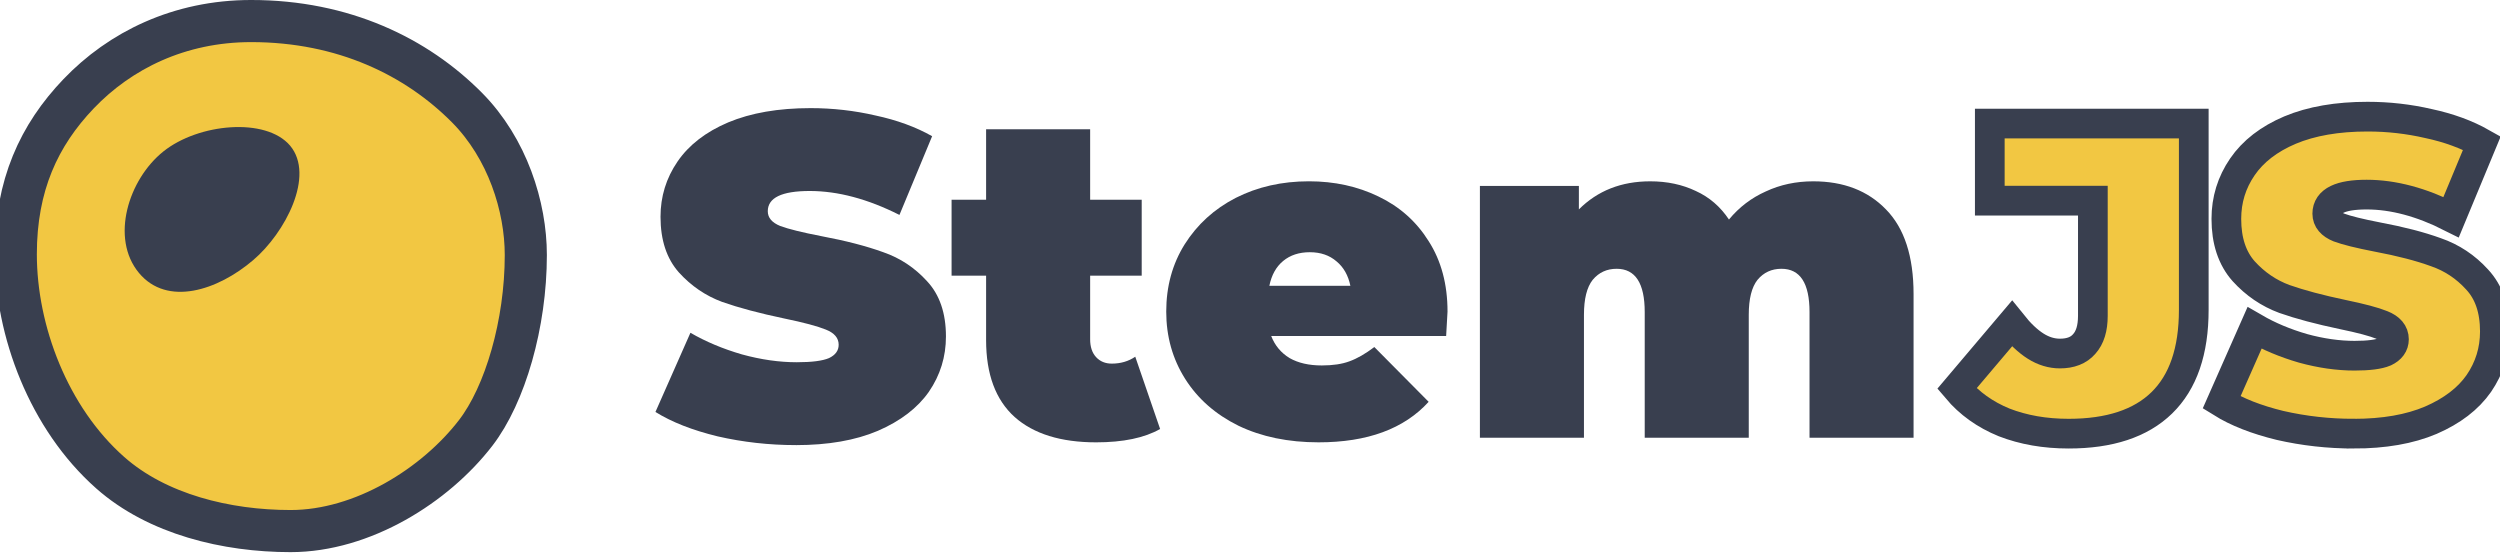
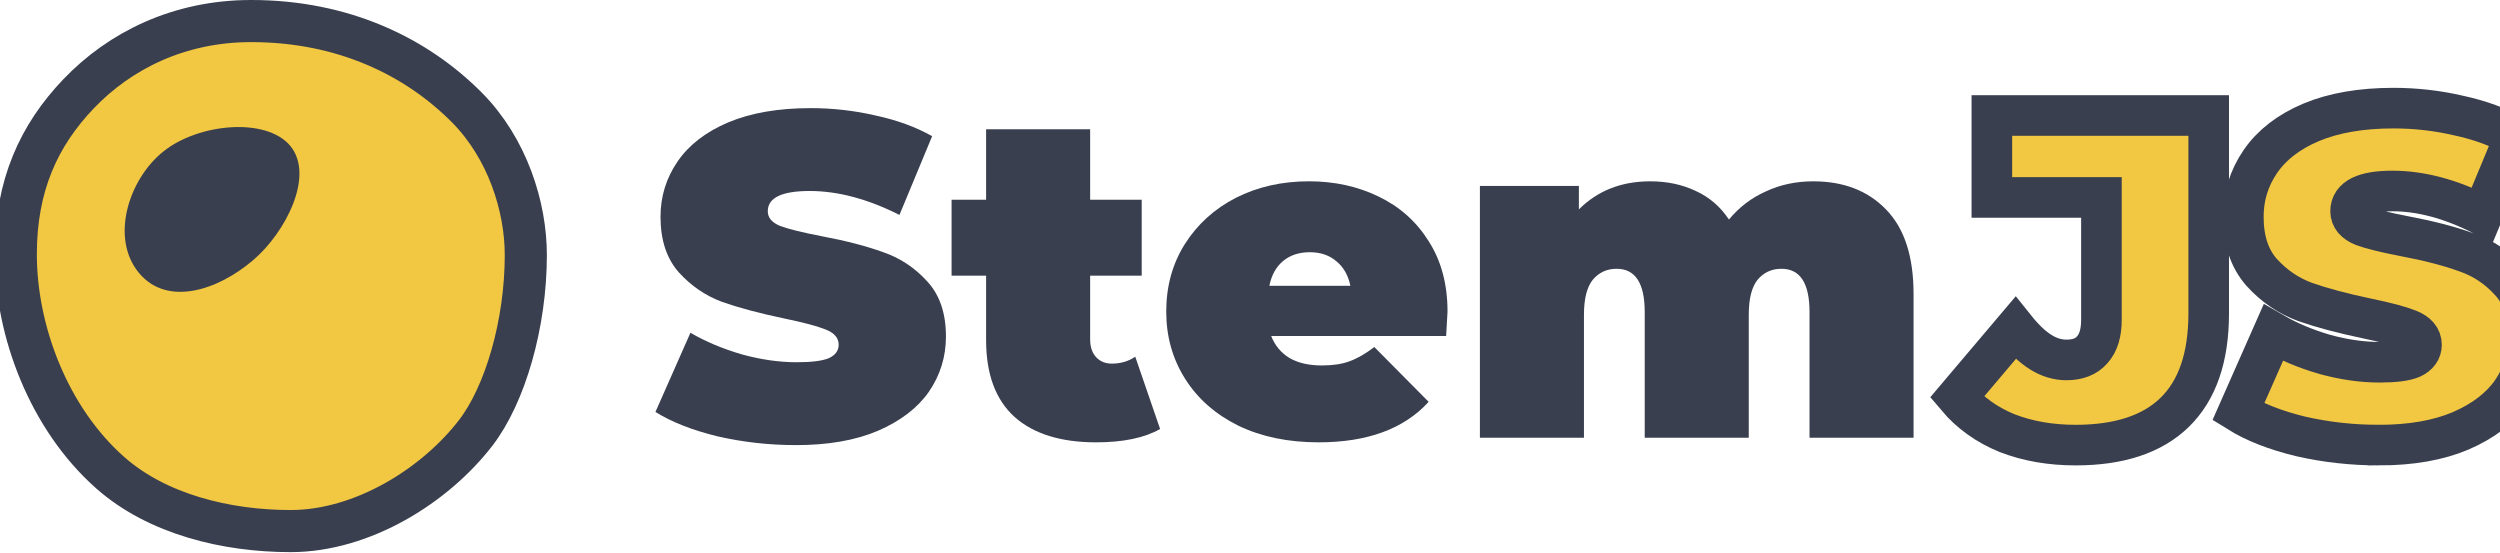
- <svg xmlns="http://www.w3.org/2000/svg" width="332.436mm" height="73.42mm" viewBox="0 0 332.436 73.42" version="1.1" id="svg845">
-   <defs id="defs839" />
+ <svg xmlns="http://www.w3.org/2000/svg" xmlns:ns1="http://www.openswatchbook.org/uri/2009/osb" width="332.436mm" height="73.42mm" viewBox="0 0 332.436 73.42" version="1.1" id="svg845">
+   <defs id="defs839">
+     <linearGradient id="linearGradient6216" ns1:paint="solid">
+       <stop style="stop-color:#393f4f;stop-opacity:1;" offset="0" id="stop6214" />
+     </linearGradient>
+     <linearGradient id="linearGradient6068" ns1:paint="solid">
+       <stop style="stop-color:#f2c742;stop-opacity:1;" offset="0" id="stop6066" />
+     </linearGradient>
+     <linearGradient id="linearGradient6026" ns1:paint="solid">
+       <stop style="stop-color:#393f4f;stop-opacity:1;" offset="0" id="stop6024" />
+     </linearGradient>
+     <linearGradient id="linearGradient4562" ns1:paint="solid">
+       <stop style="stop-color:#393f4f;stop-opacity:1;" offset="0" id="stop4560" />
+     </linearGradient>
+   </defs>
  <g id="layer1" transform="translate(-109.3165,-70.50317)">
    <path id="path907" style="fill:#f2c742;fill-opacity:1;stroke:#393f4f;stroke-width:5.6;stroke-miterlimit:4;stroke-dasharray:none;stroke-opacity:1" d="m 179.236,104.413 c 0,9.135 -2.737,18.56 -6.672,23.665 -5.373,6.972 -15.017,13.045 -24.609,13.045 -8.523,0 -17.723,-2.231 -23.98,-7.761 -8.181,-7.231 -12.559,-18.845 -12.559,-29.049 0,-9.168 3.079,-15.825 8.354,-21.342 5.501,-5.753 13.383,-9.668 22.943,-9.668 12.312,10e-7 22.009,4.773 28.68,11.486 5.408,5.442 7.843,13.208 7.843,19.624 z" />
    <path style="fill:#393f4f;fill-opacity:1;stroke-width:2.812" id="path1531" d="m 127.792,106.793 c -3.829,-4.607 -1.409,-12.425 3.248,-16.15 4.679,-3.743 13.629,-4.571 16.85,-0.776 3.344,3.986 -0.651,11.617 -4.92,15.236 -4.703,4.02 -11.422,6.21 -15.179,1.69 z" class="st42" />
    <g aria-label="StemJS" style="font-size:61.216px;line-height:30.95;font-family:Inter;-inkscape-font-specification:Inter;letter-spacing:0px;word-spacing:0px;fill:#393f4f;fill-opacity:1;stroke-width:0.241" id="text816">
      <path d="m 215.145,129.69 q -5.326,0 -10.407,-1.163 -5.02,-1.224 -8.264,-3.244 l 4.652,-10.529 q 3.061,1.775 6.856,2.877 3.795,1.041 7.285,1.041 3,0 4.285,-0.551 1.286,-0.612 1.286,-1.775 0,-1.347 -1.714,-2.02 -1.653,-0.673 -5.509,-1.469 -4.958,-1.041 -8.264,-2.204 -3.306,-1.224 -5.754,-3.918 -2.449,-2.755 -2.449,-7.407 0,-4.04 2.265,-7.346 2.265,-3.306 6.734,-5.203 4.53,-1.898 10.958,-1.898 4.408,0 8.631,0.979 4.285,0.918 7.53,2.755 l -4.346,10.468 q -6.305,-3.183 -11.937,-3.183 -5.571,0 -5.571,2.694 0,1.286 1.653,1.959 1.653,0.612 5.448,1.347 4.897,0.918 8.264,2.143 3.367,1.163 5.816,3.857 2.51,2.693 2.51,7.346 0,4.04 -2.265,7.346 -2.265,3.244 -6.795,5.203 -4.469,1.898 -10.896,1.898 z" style="font-style:normal;font-variant:normal;font-weight:900;font-stretch:normal;font-size:61.216px;line-height:33.95;font-family:Montserrat;-inkscape-font-specification:'Montserrat Heavy';fill:#393f4f;fill-opacity:1;stroke-width:0.241" id="path4521" />
      <path d="m 263.582,127.548 q -3.122,1.775 -8.509,1.775 -7.04,0 -10.835,-3.367 -3.795,-3.428 -3.795,-10.223 v -8.57 h -4.591 V 97.062 h 4.591 v -9.366 h 13.835 v 9.366 h 6.856 v 10.101 h -6.856 v 8.448 q 0,1.53 0.796,2.387 0.796,0.857 2.081,0.857 1.775,0 3.122,-0.918 z" style="font-style:normal;font-variant:normal;font-weight:900;font-stretch:normal;font-size:61.216px;line-height:33.95;font-family:Montserrat;-inkscape-font-specification:'Montserrat Heavy';fill:#393f4f;fill-opacity:1;stroke-width:0.241" id="path4523" />
      <path d="m 301.8,111.938 q 0,0.306 -0.184,3.244 h -23.262 q 0.735,1.898 2.449,2.938 1.714,0.979 4.285,0.979 2.204,0 3.673,-0.551 1.53,-0.551 3.306,-1.898 l 7.223,7.285 q -4.897,5.387 -14.631,5.387 -6.06,0 -10.652,-2.204 -4.591,-2.265 -7.101,-6.244 -2.51,-3.979 -2.51,-8.938 0,-5.02 2.449,-8.938 2.51,-3.979 6.795,-6.183 4.346,-2.204 9.733,-2.204 5.081,0 9.244,2.02 4.224,2.02 6.673,5.938 2.51,3.918 2.51,9.366 z m -18.304,-7.897 q -2.143,0 -3.551,1.163 -1.408,1.163 -1.836,3.306 h 10.774 q -0.429,-2.081 -1.836,-3.244 -1.408,-1.224 -3.551,-1.224 z" style="font-style:normal;font-variant:normal;font-weight:900;font-stretch:normal;font-size:61.216px;line-height:33.95;font-family:Montserrat;-inkscape-font-specification:'Montserrat Heavy';fill:#393f4f;fill-opacity:1;stroke-width:0.241" id="path4525" />
      <path d="m 350.427,94.614 q 6.06,0 9.672,3.734 3.673,3.734 3.673,11.264 v 19.099 H 349.937 v -16.712 q 0,-5.754 -3.734,-5.754 -1.959,0 -3.183,1.469 -1.163,1.469 -1.163,4.652 v 16.345 h -13.835 v -16.712 q 0,-5.754 -3.734,-5.754 -1.959,0 -3.183,1.469 -1.163,1.469 -1.163,4.652 v 16.345 H 306.106 V 95.226 h 13.161 v 3.122 q 3.734,-3.734 9.488,-3.734 3.367,0 6.06,1.286 2.694,1.224 4.408,3.795 2.02,-2.449 4.897,-3.734 2.877,-1.347 6.305,-1.347 z" style="font-style:normal;font-variant:normal;font-weight:900;font-stretch:normal;font-size:61.216px;line-height:33.95;font-family:Montserrat;-inkscape-font-specification:'Montserrat Heavy';fill:#393f4f;fill-opacity:1;stroke-width:0.241" id="path4527" />
    </g>
-     <g transform="matrix(0.9407294,0,0,0.9407294,25.99315,6.164904)" aria-label="StemJS" style="font-size:61.216px;line-height:30.95;font-family:Inter;-inkscape-font-specification:Inter;letter-spacing:0px;word-spacing:0px;fill:#f2c742;fill-opacity:1;stroke:#393f4f;stroke-width:4.198;stroke-miterlimit:4;stroke-dasharray:none;stroke-opacity:1" id="text816-2">
-       <path d="m 380.977,129.69 q -5.02,0 -9.121,-1.592 -4.04,-1.653 -6.673,-4.775 l 7.774,-9.182 q 1.714,2.143 3.367,3.183 1.653,1.041 3.428,1.041 2.265,0 3.428,-1.347 1.224,-1.347 1.224,-3.979 V 96.756 h -14.569 V 85.86 h 28.833 v 26.323 q 0,8.754 -4.53,13.161 -4.469,4.346 -13.161,4.346 z" style="font-style:normal;font-variant:normal;font-weight:900;font-stretch:normal;font-size:61.216px;line-height:33.95;font-family:Montserrat;-inkscape-font-specification:'Montserrat Heavy';fill:#f2c742;fill-opacity:1;stroke:#393f4f;stroke-width:4.198;stroke-miterlimit:4;stroke-dasharray:none;stroke-opacity:1" id="path4529-0" />
-       <path d="m 421.271,129.69 q -5.326,0 -10.407,-1.163 -5.02,-1.224 -8.264,-3.244 l 4.652,-10.529 q 3.061,1.775 6.856,2.877 3.795,1.041 7.285,1.041 3,0 4.285,-0.551 1.286,-0.612 1.286,-1.775 0,-1.347 -1.714,-2.02 -1.653,-0.673 -5.509,-1.469 -4.958,-1.041 -8.264,-2.204 -3.306,-1.224 -5.754,-3.918 -2.449,-2.755 -2.449,-7.407 0,-4.04 2.265,-7.346 2.265,-3.306 6.734,-5.203 4.53,-1.898 10.958,-1.898 4.408,0 8.631,0.979 4.285,0.918 7.53,2.755 l -4.346,10.468 q -6.305,-3.183 -11.937,-3.183 -5.571,0 -5.571,2.694 0,1.286 1.653,1.959 1.653,0.612 5.448,1.347 4.897,0.918 8.264,2.143 3.367,1.163 5.816,3.857 2.51,2.693 2.51,7.346 0,4.04 -2.265,7.346 -2.265,3.244 -6.795,5.203 -4.469,1.898 -10.896,1.898 z" style="font-style:normal;font-variant:normal;font-weight:900;font-stretch:normal;font-size:61.216px;line-height:33.95;font-family:Montserrat;-inkscape-font-specification:'Montserrat Heavy';fill:#f2c742;fill-opacity:1;stroke:#393f4f;stroke-width:4.198;stroke-miterlimit:4;stroke-dasharray:none;stroke-opacity:1" id="path4531-9" />
+     <g transform="matrix(0.9999976,0,0,0.9999976,4.349388,1.5231645e-4)" aria-label="StemJS" style="font-size:61.216px;line-height:30.95;font-family:Inter;-inkscape-font-specification:Inter;letter-spacing:0px;word-spacing:0px;fill:#f2c742;fill-opacity:1;stroke:#393f4f;stroke-width:5.398;stroke-miterlimit:4;stroke-dasharray:none;stroke-opacity:1" id="text816-2">
+       <path d="m 380.977,129.69 q -5.02,0 -9.121,-1.592 -4.04,-1.653 -6.673,-4.775 l 7.774,-9.182 q 1.714,2.143 3.367,3.183 1.653,1.041 3.428,1.041 2.265,0 3.428,-1.347 1.224,-1.347 1.224,-3.979 V 96.756 h -14.569 V 85.86 h 28.833 v 26.323 q 0,8.754 -4.53,13.161 -4.469,4.346 -13.161,4.346 z" style="font-style:normal;font-variant:normal;font-weight:900;font-stretch:normal;font-size:61.216px;line-height:33.95;font-family:Montserrat;-inkscape-font-specification:'Montserrat Heavy';fill:#f2c742;fill-opacity:1;stroke:#393f4f;stroke-width:5.398;stroke-miterlimit:4;stroke-dasharray:none;stroke-opacity:1" id="path4529-0" />
+       <path d="m 421.271,129.69 q -5.326,0 -10.407,-1.163 -5.02,-1.224 -8.264,-3.244 l 4.652,-10.529 q 3.061,1.775 6.856,2.877 3.795,1.041 7.285,1.041 3,0 4.285,-0.551 1.286,-0.612 1.286,-1.775 0,-1.347 -1.714,-2.02 -1.653,-0.673 -5.509,-1.469 -4.958,-1.041 -8.264,-2.204 -3.306,-1.224 -5.754,-3.918 -2.449,-2.755 -2.449,-7.407 0,-4.04 2.265,-7.346 2.265,-3.306 6.734,-5.203 4.53,-1.898 10.958,-1.898 4.408,0 8.631,0.979 4.285,0.918 7.53,2.755 l -4.346,10.468 q -6.305,-3.183 -11.937,-3.183 -5.571,0 -5.571,2.694 0,1.286 1.653,1.959 1.653,0.612 5.448,1.347 4.897,0.918 8.264,2.143 3.367,1.163 5.816,3.857 2.51,2.693 2.51,7.346 0,4.04 -2.265,7.346 -2.265,3.244 -6.795,5.203 -4.469,1.898 -10.896,1.898 z" style="font-style:normal;font-variant:normal;font-weight:900;font-stretch:normal;font-size:61.216px;line-height:33.95;font-family:Montserrat;-inkscape-font-specification:'Montserrat Heavy';fill:#f2c742;fill-opacity:1;stroke:#393f4f;stroke-width:5.398;stroke-miterlimit:4;stroke-dasharray:none;stroke-opacity:1" id="path4531-9" />
    </g>
  </g>
</svg>
